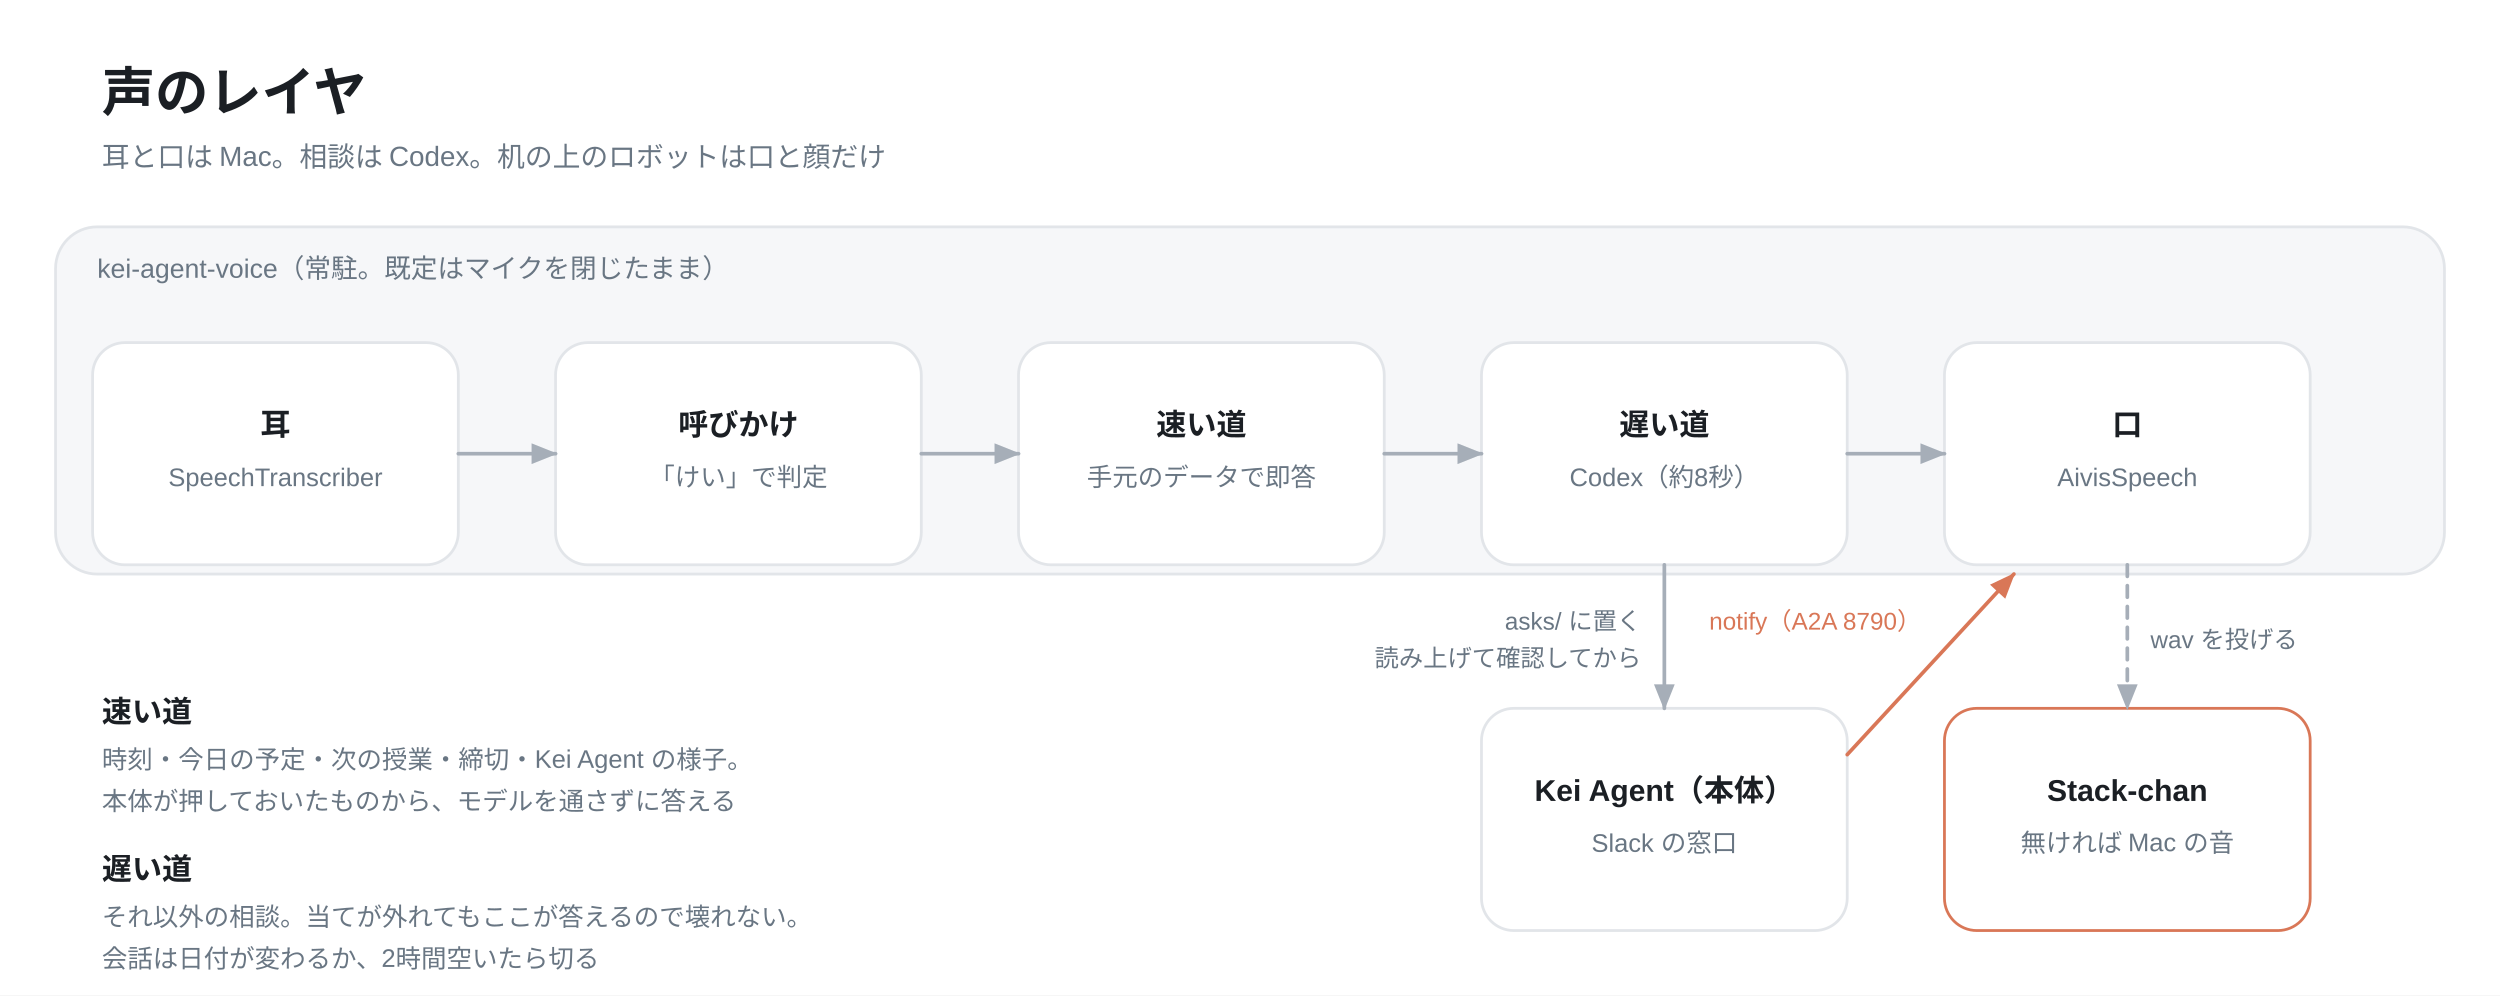
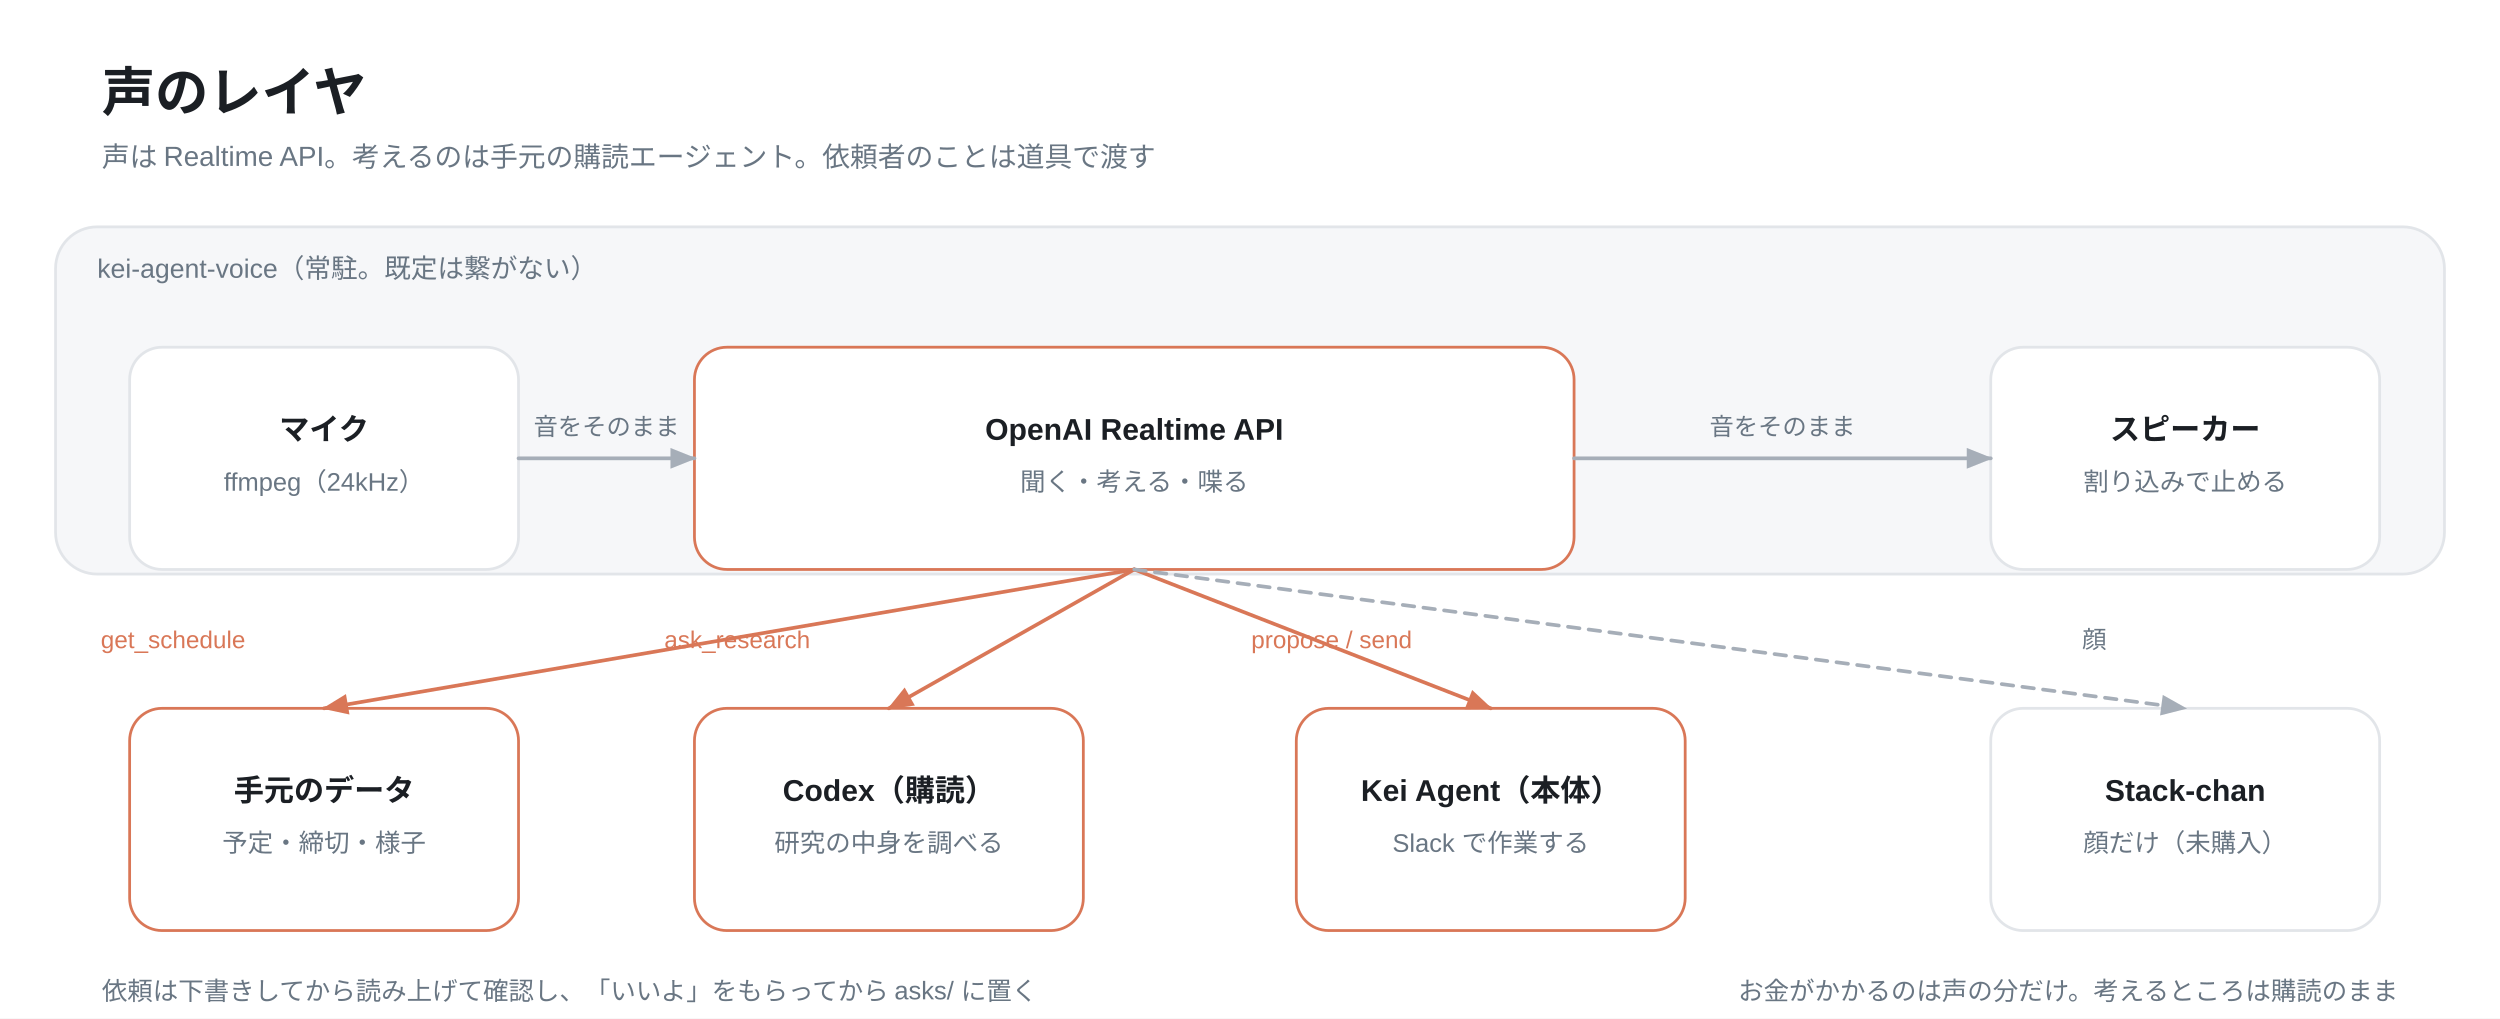
- <svg xmlns="http://www.w3.org/2000/svg" width="1080" height="430" viewBox="0 0 1080 430" role="img" aria-label="声のレイヤ">
+ <svg xmlns="http://www.w3.org/2000/svg" width="1080" height="440" viewBox="0 0 1080 440" role="img" aria-label="声のレイヤ">
  <defs>
    <marker id="head" viewBox="0 0 8 6.4" refX="7.4" refY="3.2" markerWidth="7" markerHeight="5.6" orient="auto-start-reverse">
      <path d="M 0 0 L 8 3.2 L 0 6.4 z" fill="#A6AEB8" />
    </marker>
    <marker id="acc" viewBox="0 0 8 6.4" refX="7.4" refY="3.2" markerWidth="7" markerHeight="5.6" orient="auto-start-reverse">
      <path d="M 0 0 L 8 3.2 L 0 6.4 z" fill="#D97757" />
    </marker>
  </defs>
-   <rect width="1080" height="430" fill="#FFFFFF" />
+   <rect width="1080" height="440" fill="#FFFFFF" />
  <text x="44" y="48" font-family="'Hiragino Sans','Noto Sans JP','Yu Gothic','Helvetica Neue',Arial,sans-serif" font-size="23" font-weight="600" fill="#1B1F24" text-anchor="start">声のレイヤ</text>
-   <text x="44" y="72" font-family="'Hiragino Sans','Noto Sans JP','Yu Gothic','Helvetica Neue',Arial,sans-serif" font-size="12" font-weight="400" fill="#697683" text-anchor="start">耳と口は Mac。相談は Codex。机の上のロボットは口と顔だけ</text>
+   <text x="44" y="72" font-family="'Hiragino Sans','Noto Sans JP','Yu Gothic','Helvetica Neue',Arial,sans-serif" font-size="12" font-weight="400" fill="#697683" text-anchor="start">声は Realtime API。考えるのは手元の購読エージェント。依頼者のことは道具で渡す</text>
  <rect x="24" y="98" width="1032" height="150" rx="18" fill="#F6F7F9" stroke="#E2E5E9" stroke-width="1.2" />
-   <text x="42" y="120" font-family="'Hiragino Sans','Noto Sans JP','Yu Gothic','Helvetica Neue',Arial,sans-serif" font-size="11.5" font-weight="400" fill="#697683" text-anchor="start">kei-agent-voice（常駐。既定はマイクを閉じたまま）</text>
-   <rect x="40" y="148" width="158" height="96" rx="14" fill="#FFFFFF" stroke="#E2E5E9" stroke-width="1.2" />
-   <text x="119.0" y="188" font-family="'Hiragino Sans','Noto Sans JP','Yu Gothic','Helvetica Neue',Arial,sans-serif" font-size="13" font-weight="600" fill="#1B1F24" text-anchor="middle">耳</text>
-   <text x="119.0" y="210" font-family="'Hiragino Sans','Noto Sans JP','Yu Gothic','Helvetica Neue',Arial,sans-serif" font-size="11" font-weight="400" fill="#697683" text-anchor="middle">SpeechTranscriber</text>
-   <rect x="240" y="148" width="158" height="96" rx="14" fill="#FFFFFF" stroke="#E2E5E9" stroke-width="1.2" />
-   <text x="319.0" y="188" font-family="'Hiragino Sans','Noto Sans JP','Yu Gothic','Helvetica Neue',Arial,sans-serif" font-size="13" font-weight="600" fill="#1B1F24" text-anchor="middle">呼びかけ</text>
-   <text x="319.0" y="210" font-family="'Hiragino Sans','Noto Sans JP','Yu Gothic','Helvetica Neue',Arial,sans-serif" font-size="11" font-weight="400" fill="#697683" text-anchor="middle">「けい」で判定</text>
-   <rect x="440" y="148" width="158" height="96" rx="14" fill="#FFFFFF" stroke="#E2E5E9" stroke-width="1.2" />
-   <text x="519.0" y="188" font-family="'Hiragino Sans','Noto Sans JP','Yu Gothic','Helvetica Neue',Arial,sans-serif" font-size="13" font-weight="600" fill="#1B1F24" text-anchor="middle">速い道</text>
-   <text x="519.0" y="210" font-family="'Hiragino Sans','Noto Sans JP','Yu Gothic','Helvetica Neue',Arial,sans-serif" font-size="11" font-weight="400" fill="#697683" text-anchor="middle">手元のデータで即答</text>
-   <rect x="640" y="148" width="158" height="96" rx="14" fill="#FFFFFF" stroke="#E2E5E9" stroke-width="1.2" />
-   <text x="719.0" y="188" font-family="'Hiragino Sans','Noto Sans JP','Yu Gothic','Helvetica Neue',Arial,sans-serif" font-size="13" font-weight="600" fill="#1B1F24" text-anchor="middle">遅い道</text>
-   <text x="719.0" y="210" font-family="'Hiragino Sans','Noto Sans JP','Yu Gothic','Helvetica Neue',Arial,sans-serif" font-size="11" font-weight="400" fill="#697683" text-anchor="middle">Codex（約8秒）</text>
-   <rect x="840" y="148" width="158" height="96" rx="14" fill="#FFFFFF" stroke="#E2E5E9" stroke-width="1.2" />
-   <text x="919.0" y="188" font-family="'Hiragino Sans','Noto Sans JP','Yu Gothic','Helvetica Neue',Arial,sans-serif" font-size="13" font-weight="600" fill="#1B1F24" text-anchor="middle">口</text>
-   <text x="919.0" y="210" font-family="'Hiragino Sans','Noto Sans JP','Yu Gothic','Helvetica Neue',Arial,sans-serif" font-size="11" font-weight="400" fill="#697683" text-anchor="middle">AivisSpeech</text>
-   <path d="M 198 196.0 L 240 196.0" fill="none" stroke="#A6AEB8" stroke-width="1.6" stroke-linecap="round" marker-end="url(#head)" />
-   <path d="M 398 196.0 L 440 196.0" fill="none" stroke="#A6AEB8" stroke-width="1.6" stroke-linecap="round" marker-end="url(#head)" />
-   <path d="M 598 196.0 L 640 196.0" fill="none" stroke="#A6AEB8" stroke-width="1.6" stroke-linecap="round" marker-end="url(#head)" />
-   <path d="M 798 196.0 L 840 196.0" fill="none" stroke="#A6AEB8" stroke-width="1.6" stroke-linecap="round" marker-end="url(#head)" />
-   <rect x="640" y="306" width="158" height="96" rx="14" fill="#FFFFFF" stroke="#E2E5E9" stroke-width="1.2" />
-   <text x="719.0" y="346" font-family="'Hiragino Sans','Noto Sans JP','Yu Gothic','Helvetica Neue',Arial,sans-serif" font-size="13" font-weight="600" fill="#1B1F24" text-anchor="middle">Kei Agent（本体）</text>
-   <text x="719.0" y="368" font-family="'Hiragino Sans','Noto Sans JP','Yu Gothic','Helvetica Neue',Arial,sans-serif" font-size="11" font-weight="400" fill="#697683" text-anchor="middle">Slack の窓口</text>
-   <rect x="840" y="306" width="158" height="96" rx="14" fill="#FFFFFF" stroke="#D97757" stroke-width="1.2" />
-   <text x="919.0" y="346" font-family="'Hiragino Sans','Noto Sans JP','Yu Gothic','Helvetica Neue',Arial,sans-serif" font-size="13" font-weight="600" fill="#1B1F24" text-anchor="middle">Stack-chan</text>
-   <text x="919.0" y="368" font-family="'Hiragino Sans','Noto Sans JP','Yu Gothic','Helvetica Neue',Arial,sans-serif" font-size="11" font-weight="400" fill="#697683" text-anchor="middle">無ければ Mac の音</text>
-   <path d="M 719.0 244 L 719.0 306" fill="none" stroke="#A6AEB8" stroke-width="1.6" stroke-linecap="round" marker-end="url(#head)" />
-   <text x="709.0" y="272" font-family="'Hiragino Sans','Noto Sans JP','Yu Gothic','Helvetica Neue',Arial,sans-serif" font-size="10.5" font-weight="400" fill="#697683" text-anchor="end">asks/ に置く</text>
-   <text x="709.0" y="288" font-family="'Hiragino Sans','Noto Sans JP','Yu Gothic','Helvetica Neue',Arial,sans-serif" font-size="10.5" font-weight="400" fill="#697683" text-anchor="end">読み上げて確認してから</text>
-   <path d="M 919.0 244 L 919.0 306" fill="none" stroke="#A6AEB8" stroke-width="1.6" stroke-linecap="round" stroke-dasharray="5 4" marker-end="url(#head)" />
-   <text x="929.0" y="280" font-family="'Hiragino Sans','Noto Sans JP','Yu Gothic','Helvetica Neue',Arial,sans-serif" font-size="10.5" font-weight="400" fill="#697683" text-anchor="start">wav を投げる</text>
-   <path d="M 798 326 L 870 248" fill="none" stroke="#D97757" stroke-width="1.6" stroke-linecap="round" marker-end="url(#acc)" />
-   <text x="830" y="272" font-family="'Hiragino Sans','Noto Sans JP','Yu Gothic','Helvetica Neue',Arial,sans-serif" font-size="10.5" font-weight="400" fill="#D97757" text-anchor="end">notify（A2A 8790）</text>
-   <text x="44" y="312" font-family="'Hiragino Sans','Noto Sans JP','Yu Gothic','Helvetica Neue',Arial,sans-serif" font-size="13" font-weight="600" fill="#1B1F24" text-anchor="start">速い道</text>
-   <text x="44" y="332" font-family="'Hiragino Sans','Noto Sans JP','Yu Gothic','Helvetica Neue',Arial,sans-serif" font-size="11" font-weight="400" fill="#697683" text-anchor="start">時刻・今日の予定・次の授業・締切・Kei Agent の様子。</text>
-   <text x="44" y="350" font-family="'Hiragino Sans','Noto Sans JP','Yu Gothic','Helvetica Neue',Arial,sans-serif" font-size="11" font-weight="400" fill="#697683" text-anchor="start">本体が押しておいたものから、モデルを通さずに答える</text>
-   <text x="44" y="380" font-family="'Hiragino Sans','Noto Sans JP','Yu Gothic','Helvetica Neue',Arial,sans-serif" font-size="13" font-weight="600" fill="#1B1F24" text-anchor="start">遅い道</text>
-   <text x="44" y="400" font-family="'Hiragino Sans','Noto Sans JP','Yu Gothic','Helvetica Neue',Arial,sans-serif" font-size="11" font-weight="400" fill="#697683" text-anchor="start">それ以外の相談。当てが外れてもここが答えるので壊れない。</text>
-   <text x="44" y="418" font-family="'Hiragino Sans','Noto Sans JP','Yu Gothic','Helvetica Neue',Arial,sans-serif" font-size="11" font-weight="400" fill="#697683" text-anchor="start">会話は日付が変わるか、2時間空いたら切る</text>
+   <text x="42" y="120" font-family="'Hiragino Sans','Noto Sans JP','Yu Gothic','Helvetica Neue',Arial,sans-serif" font-size="11.5" font-weight="400" fill="#697683" text-anchor="start">kei-agent-voice（常駐。既定は繋がない）</text>
+   <rect x="56" y="150" width="168" height="96" rx="14" fill="#FFFFFF" stroke="#E2E5E9" stroke-width="1.2" />
+   <text x="140.0" y="190" font-family="'Hiragino Sans','Noto Sans JP','Yu Gothic','Helvetica Neue',Arial,sans-serif" font-size="13" font-weight="600" fill="#1B1F24" text-anchor="middle">マイク</text>
+   <text x="140.0" y="212" font-family="'Hiragino Sans','Noto Sans JP','Yu Gothic','Helvetica Neue',Arial,sans-serif" font-size="11" font-weight="400" fill="#697683" text-anchor="middle">ffmpeg（24kHz）</text>
+   <rect x="300" y="150" width="380" height="96" rx="14" fill="#FFFFFF" stroke="#D97757" stroke-width="1.2" />
+   <text x="490.0" y="190" font-family="'Hiragino Sans','Noto Sans JP','Yu Gothic','Helvetica Neue',Arial,sans-serif" font-size="13" font-weight="600" fill="#1B1F24" text-anchor="middle">OpenAI Realtime API</text>
+   <text x="490.0" y="212" font-family="'Hiragino Sans','Noto Sans JP','Yu Gothic','Helvetica Neue',Arial,sans-serif" font-size="11" font-weight="400" fill="#697683" text-anchor="middle">聞く・考える・喋る</text>
+   <rect x="860" y="150" width="168" height="96" rx="14" fill="#FFFFFF" stroke="#E2E5E9" stroke-width="1.2" />
+   <text x="944.0" y="190" font-family="'Hiragino Sans','Noto Sans JP','Yu Gothic','Helvetica Neue',Arial,sans-serif" font-size="13" font-weight="600" fill="#1B1F24" text-anchor="middle">スピーカー</text>
+   <text x="944.0" y="212" font-family="'Hiragino Sans','Noto Sans JP','Yu Gothic','Helvetica Neue',Arial,sans-serif" font-size="11" font-weight="400" fill="#697683" text-anchor="middle">割り込みで止める</text>
+   <path d="M 224 198.0 L 300 198.0" fill="none" stroke="#A6AEB8" stroke-width="1.6" stroke-linecap="round" marker-end="url(#head)" />
+   <path d="M 680 198.0 L 860 198.0" fill="none" stroke="#A6AEB8" stroke-width="1.6" stroke-linecap="round" marker-end="url(#head)" />
+   <text x="262.0" y="188.0" font-family="'Hiragino Sans','Noto Sans JP','Yu Gothic','Helvetica Neue',Arial,sans-serif" font-size="10.5" font-weight="400" fill="#697683" text-anchor="middle">音をそのまま</text>
+   <text x="770.0" y="188.0" font-family="'Hiragino Sans','Noto Sans JP','Yu Gothic','Helvetica Neue',Arial,sans-serif" font-size="10.5" font-weight="400" fill="#697683" text-anchor="middle">音をそのまま</text>
+   <rect x="56" y="306" width="168" height="96" rx="14" fill="#FFFFFF" stroke="#D97757" stroke-width="1.2" />
+   <text x="140.0" y="346" font-family="'Hiragino Sans','Noto Sans JP','Yu Gothic','Helvetica Neue',Arial,sans-serif" font-size="13" font-weight="600" fill="#1B1F24" text-anchor="middle">手元のデータ</text>
+   <text x="140.0" y="368" font-family="'Hiragino Sans','Noto Sans JP','Yu Gothic','Helvetica Neue',Arial,sans-serif" font-size="11" font-weight="400" fill="#697683" text-anchor="middle">予定・締切・様子</text>
+   <path d="M 490 246 L 140.0 306" fill="none" stroke="#D97757" stroke-width="1.6" stroke-linecap="round" marker-end="url(#acc)" />
+   <text x="106.0" y="280" font-family="'Hiragino Sans','Noto Sans JP','Yu Gothic','Helvetica Neue',Arial,sans-serif" font-size="10.5" font-weight="400" fill="#D97757" text-anchor="end">get_schedule</text>
+   <rect x="300" y="306" width="168" height="96" rx="14" fill="#FFFFFF" stroke="#D97757" stroke-width="1.2" />
+   <text x="384.0" y="346" font-family="'Hiragino Sans','Noto Sans JP','Yu Gothic','Helvetica Neue',Arial,sans-serif" font-size="13" font-weight="600" fill="#1B1F24" text-anchor="middle">Codex（購読）</text>
+   <text x="384.0" y="368" font-family="'Hiragino Sans','Noto Sans JP','Yu Gothic','Helvetica Neue',Arial,sans-serif" font-size="11" font-weight="400" fill="#697683" text-anchor="middle">研究の中身を調べる</text>
+   <path d="M 490 246 L 384.0 306" fill="none" stroke="#D97757" stroke-width="1.6" stroke-linecap="round" marker-end="url(#acc)" />
+   <text x="350.0" y="280" font-family="'Hiragino Sans','Noto Sans JP','Yu Gothic','Helvetica Neue',Arial,sans-serif" font-size="10.5" font-weight="400" fill="#D97757" text-anchor="end">ask_research</text>
+   <rect x="560" y="306" width="168" height="96" rx="14" fill="#FFFFFF" stroke="#D97757" stroke-width="1.2" />
+   <text x="644.0" y="346" font-family="'Hiragino Sans','Noto Sans JP','Yu Gothic','Helvetica Neue',Arial,sans-serif" font-size="13" font-weight="600" fill="#1B1F24" text-anchor="middle">Kei Agent（本体）</text>
+   <text x="644.0" y="368" font-family="'Hiragino Sans','Noto Sans JP','Yu Gothic','Helvetica Neue',Arial,sans-serif" font-size="11" font-weight="400" fill="#697683" text-anchor="middle">Slack で作業する</text>
+   <path d="M 490 246 L 644.0 306" fill="none" stroke="#D97757" stroke-width="1.6" stroke-linecap="round" marker-end="url(#acc)" />
+   <text x="610.0" y="280" font-family="'Hiragino Sans','Noto Sans JP','Yu Gothic','Helvetica Neue',Arial,sans-serif" font-size="10.5" font-weight="400" fill="#D97757" text-anchor="end">propose / send</text>
+   <rect x="860" y="306" width="168" height="96" rx="14" fill="#FFFFFF" stroke="#E2E5E9" stroke-width="1.2" />
+   <text x="944.0" y="346" font-family="'Hiragino Sans','Noto Sans JP','Yu Gothic','Helvetica Neue',Arial,sans-serif" font-size="13" font-weight="600" fill="#1B1F24" text-anchor="middle">Stack-chan</text>
+   <text x="944.0" y="368" font-family="'Hiragino Sans','Noto Sans JP','Yu Gothic','Helvetica Neue',Arial,sans-serif" font-size="11" font-weight="400" fill="#697683" text-anchor="middle">顔だけ（未購入）</text>
+   <path d="M 490 246 L 944.0 306" fill="none" stroke="#A6AEB8" stroke-width="1.6" stroke-linecap="round" stroke-dasharray="5 4" marker-end="url(#head)" />
+   <text x="910.0" y="280" font-family="'Hiragino Sans','Noto Sans JP','Yu Gothic','Helvetica Neue',Arial,sans-serif" font-size="10.5" font-weight="400" fill="#697683" text-anchor="end">顔</text>
+   <text x="44" y="432" font-family="'Hiragino Sans','Noto Sans JP','Yu Gothic','Helvetica Neue',Arial,sans-serif" font-size="11" font-weight="400" fill="#697683" text-anchor="start">依頼は下書きしてから読み上げて確認し、「いいよ」をもらってから asks/ に置く</text>
+   <text x="1036" y="432" font-family="'Hiragino Sans','Noto Sans JP','Yu Gothic','Helvetica Neue',Arial,sans-serif" font-size="11" font-weight="400" fill="#697683" text-anchor="end">お金がかかるのは声の分だけ。考えるところは購読のまま</text>
</svg>
